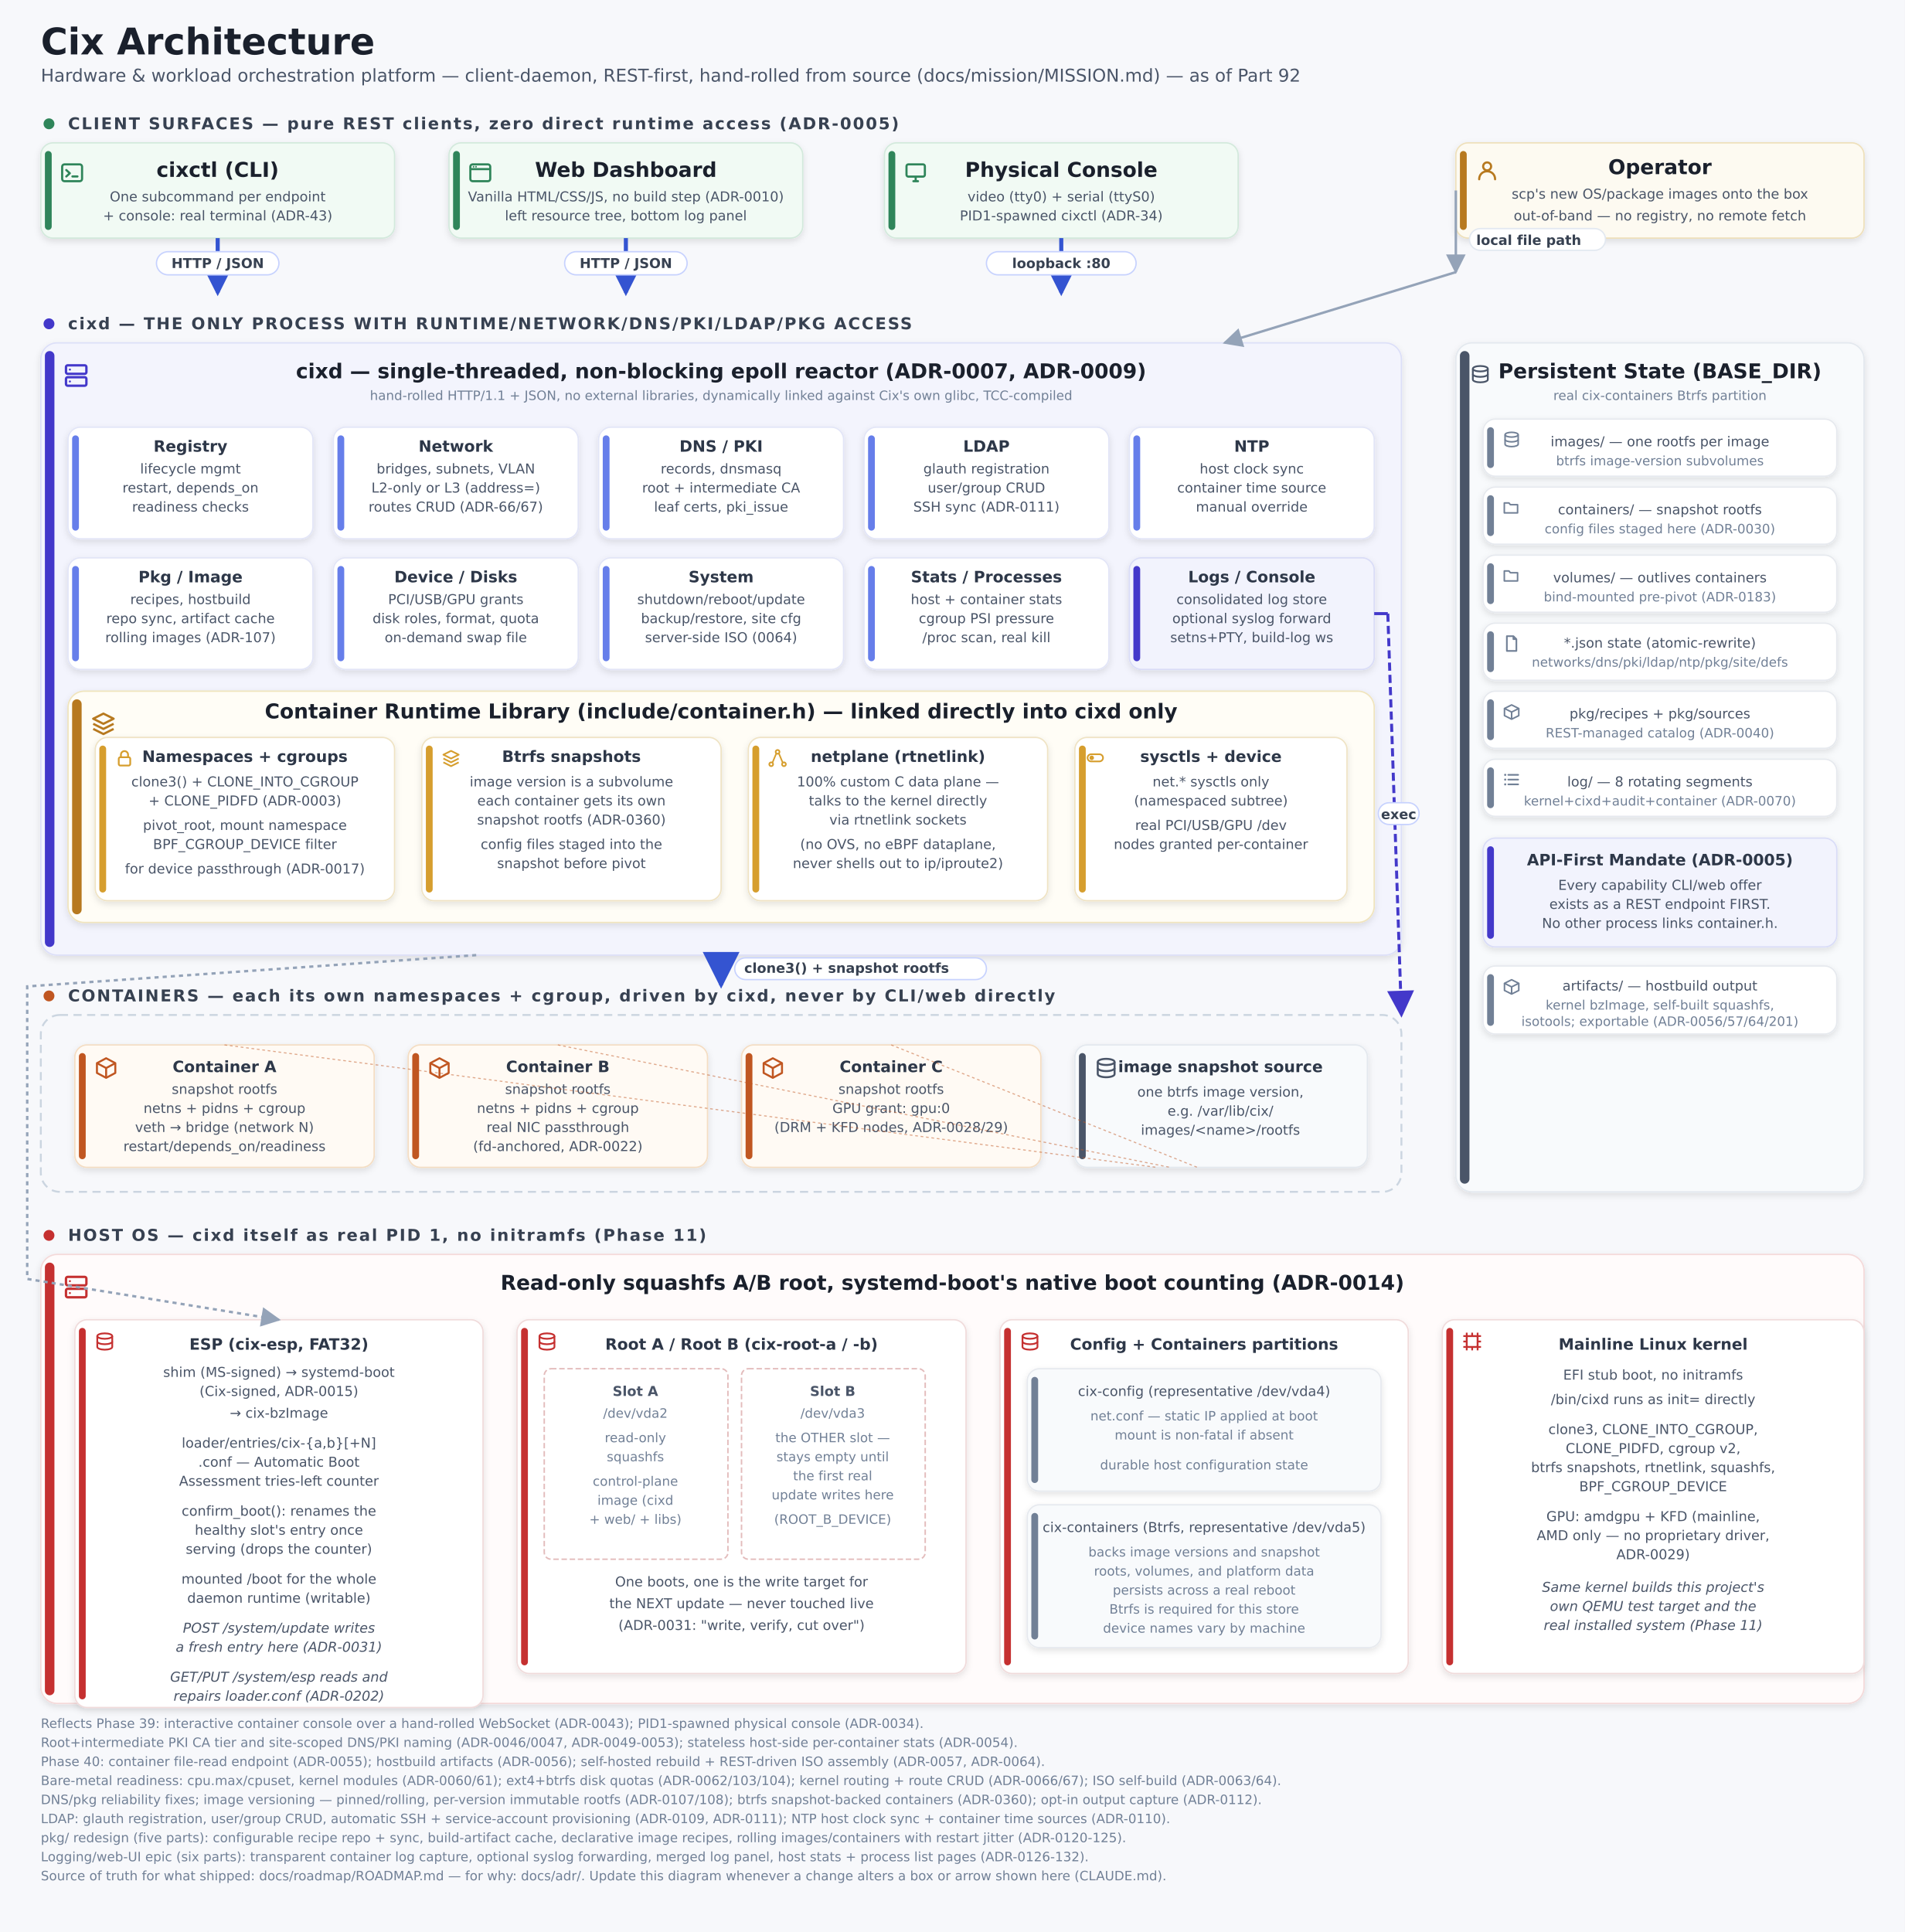
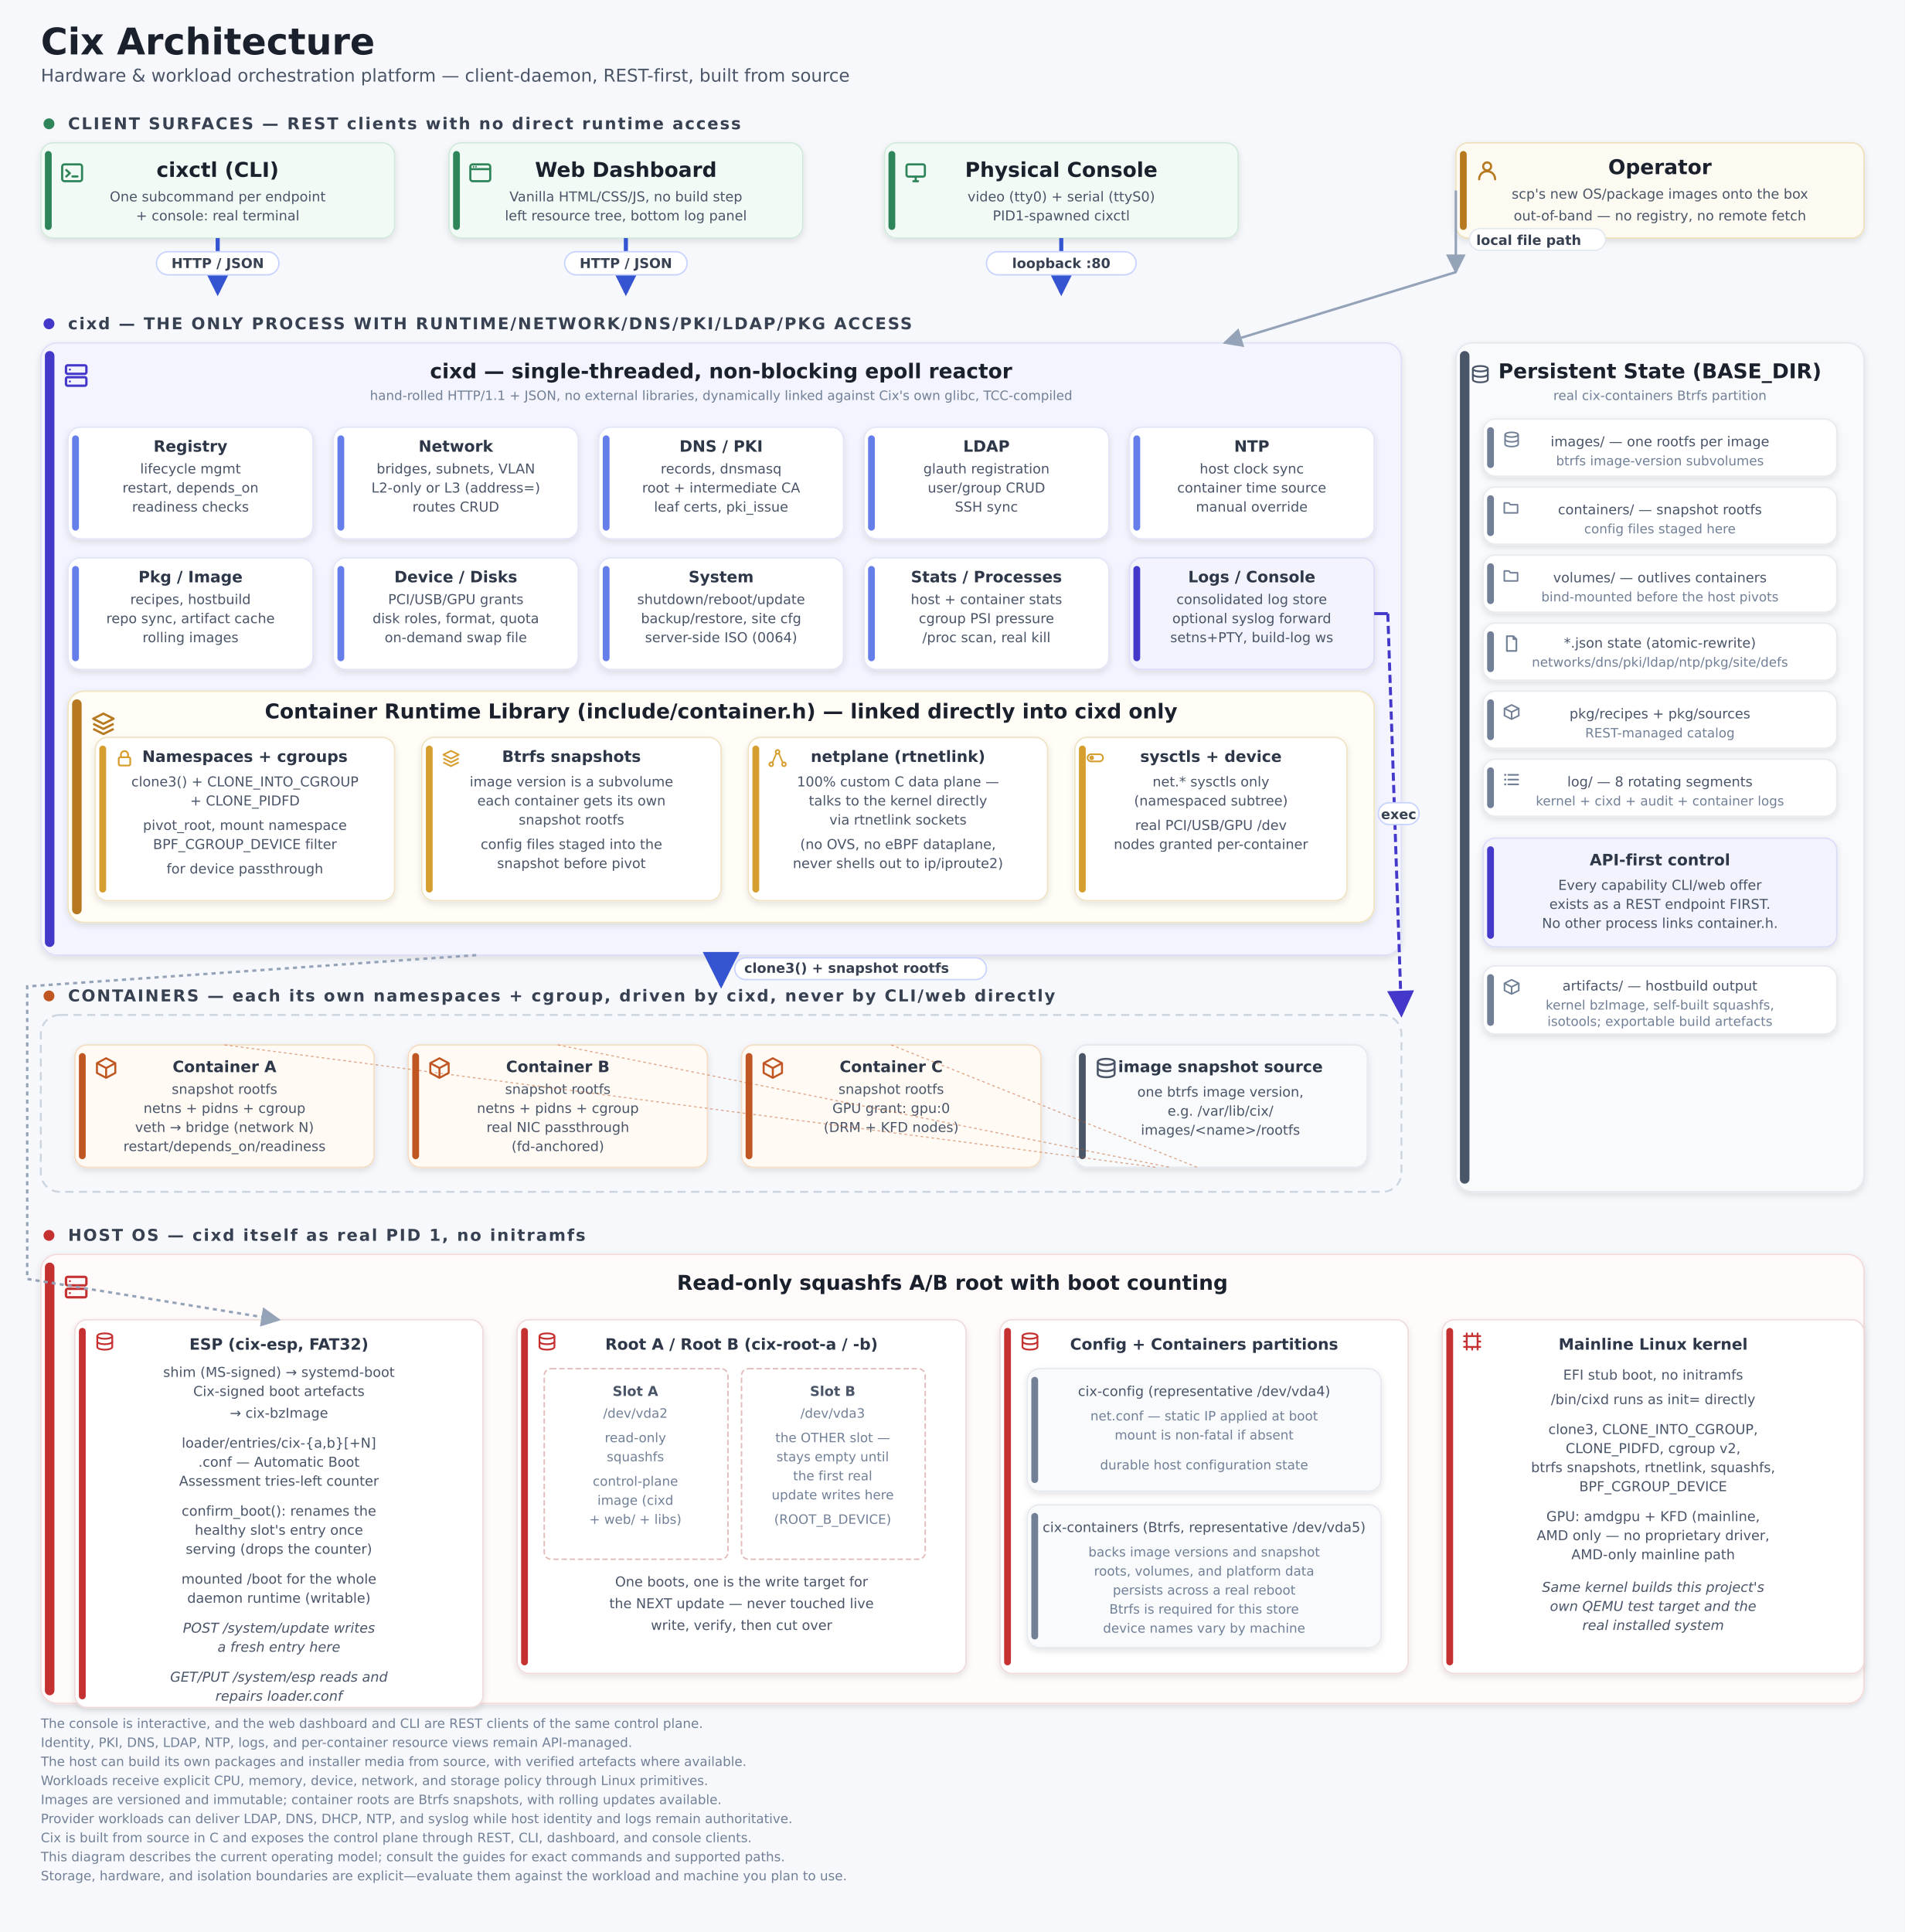
<svg xmlns="http://www.w3.org/2000/svg" viewBox="0 0 1400 1420" font-family="'DejaVu Sans', Verdana, Arial, sans-serif">
  <defs>
    <marker id="arrowFlow" viewBox="0 0 10 10" refX="9" refY="5" markerWidth="9" markerHeight="9" orient="auto-start-reverse">
      <path d="M0,0 L10,5 L0,10 z" fill="#3454d1" />
    </marker>
    <marker id="arrowIndigo" viewBox="0 0 10 10" refX="9" refY="5" markerWidth="9" markerHeight="9" orient="auto-start-reverse">
      <path d="M0,0 L10,5 L0,10 z" fill="#4338ca" />
    </marker>
    <marker id="arrowLight" viewBox="0 0 10 10" refX="9" refY="5" markerWidth="8" markerHeight="8" orient="auto-start-reverse">
      <path d="M0,0 L10,5 L0,10 z" fill="#94a3b8" />
    </marker>
    <filter id="cardShadow" x="-30%" y="-30%" width="160%" height="160%">
      <feDropShadow dx="0" dy="2" stdDeviation="2.4" flood-color="#1a202c" flood-opacity="0.11" />
    </filter>
    <symbol id="i-terminal" viewBox="0 0 16 16">
      <rect x="1.5" y="2.5" width="13" height="11" rx="1.5" fill="none" stroke="currentColor" stroke-width="1.4" />
      <path d="M4.2 6.2l2.3 2.1-2.3 2.1" fill="none" stroke="currentColor" stroke-width="1.4" stroke-linecap="round" stroke-linejoin="round" />
      <line x1="8.2" y1="10.4" x2="11.5" y2="10.4" stroke="currentColor" stroke-width="1.4" stroke-linecap="round" />
    </symbol>
    <symbol id="i-window" viewBox="0 0 16 16">
      <rect x="1.5" y="2.5" width="13" height="11" rx="1.5" fill="none" stroke="currentColor" stroke-width="1.4" />
      <line x1="1.5" y1="5.6" x2="14.5" y2="5.6" stroke="currentColor" stroke-width="1.4" />
      <circle cx="3.6" cy="4.05" r="0.55" fill="currentColor" stroke="none" />
      <circle cx="5.2" cy="4.05" r="0.55" fill="currentColor" stroke="none" />
    </symbol>
    <symbol id="i-monitor" viewBox="0 0 16 16">
      <rect x="2" y="2.5" width="12" height="8" rx="1.2" fill="none" stroke="currentColor" stroke-width="1.4" />
      <line x1="6.5" y1="13.5" x2="9.5" y2="13.5" stroke="currentColor" stroke-width="1.4" stroke-linecap="round" />
      <line x1="8" y1="10.5" x2="8" y2="13.5" stroke="currentColor" stroke-width="1.4" />
    </symbol>
    <symbol id="i-user" viewBox="0 0 16 16">
      <circle cx="8" cy="5.6" r="2.6" fill="none" stroke="currentColor" stroke-width="1.4" />
      <path d="M2.8 14c0-3.1 2.3-5.2 5.2-5.2s5.2 2.1 5.2 5.2" fill="none" stroke="currentColor" stroke-width="1.4" stroke-linecap="round" />
    </symbol>
    <symbol id="i-server" viewBox="0 0 16 16">
      <rect x="2" y="2" width="12" height="5" rx="1" fill="none" stroke="currentColor" stroke-width="1.4" />
      <rect x="2" y="9" width="12" height="5" rx="1" fill="none" stroke="currentColor" stroke-width="1.4" />
      <circle cx="4.3" cy="4.5" r="0.6" fill="currentColor" stroke="none" />
      <circle cx="4.3" cy="11.5" r="0.6" fill="currentColor" stroke="none" />
    </symbol>
    <symbol id="i-list" viewBox="0 0 16 16">
      <circle cx="2.6" cy="4" r="0.9" fill="currentColor" stroke="none" />
      <circle cx="2.6" cy="8" r="0.9" fill="currentColor" stroke="none" />
      <circle cx="2.6" cy="12" r="0.9" fill="currentColor" stroke="none" />
      <line x1="5.2" y1="4" x2="13.5" y2="4" stroke="currentColor" stroke-width="1.4" stroke-linecap="round" />
      <line x1="5.2" y1="8" x2="13.5" y2="8" stroke="currentColor" stroke-width="1.4" stroke-linecap="round" />
      <line x1="5.2" y1="12" x2="13.5" y2="12" stroke="currentColor" stroke-width="1.4" stroke-linecap="round" />
    </symbol>
    <symbol id="i-network" viewBox="0 0 16 16">
      <circle cx="8" cy="2.8" r="1.5" fill="none" stroke="currentColor" stroke-width="1.3" />
      <circle cx="3" cy="12.5" r="1.5" fill="none" stroke="currentColor" stroke-width="1.3" />
      <circle cx="13" cy="12.5" r="1.5" fill="none" stroke="currentColor" stroke-width="1.3" />
      <line x1="7" y1="4" x2="4" y2="11.2" stroke="currentColor" stroke-width="1.2" />
      <line x1="9" y1="4" x2="12" y2="11.2" stroke="currentColor" stroke-width="1.2" />
    </symbol>
    <symbol id="i-shield" viewBox="0 0 16 16">
      <path d="M8 1.6l5.4 2v4.1c0 4.3-2.5 6.8-5.4 7.7c-2.9-.9-5.4-3.4-5.4-7.7V3.6z" fill="none" stroke="currentColor" stroke-width="1.4" stroke-linejoin="round" />
    </symbol>
    <symbol id="i-box" viewBox="0 0 16 16">
      <path d="M2 5.4l6-3 6 3-6 3-6-3z" fill="none" stroke="currentColor" stroke-width="1.3" stroke-linejoin="round" />
      <path d="M2 5.4v6l6 3 6-3v-6" fill="none" stroke="currentColor" stroke-width="1.3" stroke-linejoin="round" />
      <line x1="8" y1="8.4" x2="8" y2="14.4" stroke="currentColor" stroke-width="1.3" />
    </symbol>
    <symbol id="i-chip" viewBox="0 0 16 16">
      <rect x="4.5" y="4.5" width="7" height="7" rx="1" fill="none" stroke="currentColor" stroke-width="1.4" />
      <line x1="6" y1="1.5" x2="6" y2="4.5" stroke="currentColor" stroke-width="1.3" />
      <line x1="10" y1="1.5" x2="10" y2="4.5" stroke="currentColor" stroke-width="1.3" />
      <line x1="6" y1="11.5" x2="6" y2="14.5" stroke="currentColor" stroke-width="1.3" />
      <line x1="10" y1="11.5" x2="10" y2="14.5" stroke="currentColor" stroke-width="1.3" />
      <line x1="1.5" y1="6" x2="4.5" y2="6" stroke="currentColor" stroke-width="1.3" />
      <line x1="1.5" y1="10" x2="4.5" y2="10" stroke="currentColor" stroke-width="1.3" />
      <line x1="11.5" y1="6" x2="14.5" y2="6" stroke="currentColor" stroke-width="1.3" />
      <line x1="11.5" y1="10" x2="14.5" y2="10" stroke="currentColor" stroke-width="1.3" />
    </symbol>
    <symbol id="i-sliders" viewBox="0 0 16 16">
      <line x1="4" y1="2" x2="4" y2="14" stroke="currentColor" stroke-width="1.3" />
      <line x1="8" y1="2" x2="8" y2="14" stroke="currentColor" stroke-width="1.3" />
      <line x1="12" y1="2" x2="12" y2="14" stroke="currentColor" stroke-width="1.3" />
      <circle cx="4" cy="6" r="1.4" fill="currentColor" stroke="none" />
      <circle cx="8" cy="10.5" r="1.4" fill="currentColor" stroke="none" />
      <circle cx="12" cy="4.5" r="1.4" fill="currentColor" stroke="none" />
    </symbol>
    <symbol id="i-chart" viewBox="0 0 16 16">
      <line x1="2" y1="14" x2="14" y2="14" stroke="currentColor" stroke-width="1.3" stroke-linecap="round" />
      <rect x="3.2" y="9.5" width="2.4" height="4.5" fill="currentColor" stroke="none" />
      <rect x="6.8" y="6.5" width="2.4" height="7.5" fill="currentColor" stroke="none" />
      <rect x="10.4" y="3.5" width="2.4" height="10.5" fill="currentColor" stroke="none" />
    </symbol>
    <symbol id="i-layers" viewBox="0 0 16 16">
      <path d="M8 2l6 3-6 3-6-3z" fill="none" stroke="currentColor" stroke-width="1.3" stroke-linejoin="round" />
      <path d="M2 8l6 3 6-3" fill="none" stroke="currentColor" stroke-width="1.3" stroke-linejoin="round" />
      <path d="M2 11l6 3 6-3" fill="none" stroke="currentColor" stroke-width="1.3" stroke-linejoin="round" />
    </symbol>
    <symbol id="i-lock" viewBox="0 0 16 16">
      <rect x="3.5" y="7" width="9" height="6.5" rx="1.2" fill="none" stroke="currentColor" stroke-width="1.4" />
      <path d="M5.2 7V5a2.8 2.8 0 0 1 5.6 0v2" fill="none" stroke="currentColor" stroke-width="1.4" />
    </symbol>
    <symbol id="i-toggle" viewBox="0 0 16 16">
      <rect x="1.5" y="5" width="13" height="6" rx="3" fill="none" stroke="currentColor" stroke-width="1.4" />
      <circle cx="5" cy="8" r="1.9" fill="currentColor" stroke="none" />
    </symbol>
    <symbol id="i-cube" viewBox="0 0 16 16">
      <path d="M8 1.6l6 3.2v6.4l-6 3.2-6-3.2V4.8z" fill="none" stroke="currentColor" stroke-width="1.3" stroke-linejoin="round" />
      <path d="M2 4.8l6 3.2 6-3.2" fill="none" stroke="currentColor" stroke-width="1.3" stroke-linejoin="round" />
      <line x1="8" y1="8" x2="8" y2="14.4" stroke="currentColor" stroke-width="1.3" />
    </symbol>
    <symbol id="i-disk" viewBox="0 0 16 16">
      <ellipse cx="8" cy="4" rx="5.5" ry="2" fill="none" stroke="currentColor" stroke-width="1.3" />
      <path d="M2.5 4v8c0 1.1 2.5 2 5.5 2s5.5-.9 5.5-2V4" fill="none" stroke="currentColor" stroke-width="1.3" />
      <path d="M2.5 8c0 1.1 2.5 2 5.5 2s5.5-.9 5.5-2" fill="none" stroke="currentColor" stroke-width="1.3" />
    </symbol>
    <symbol id="i-folder" viewBox="0 0 16 16">
      <path d="M2 4.5h4.2l1.3 1.6H14v7.4H2z" fill="none" stroke="currentColor" stroke-width="1.4" stroke-linejoin="round" />
    </symbol>
    <symbol id="i-doc" viewBox="0 0 16 16">
      <path d="M4 1.8h5.5L12 4.3v9.9H4z" fill="none" stroke="currentColor" stroke-width="1.4" stroke-linejoin="round" />
      <path d="M9.5 1.8v2.5H12" fill="none" stroke="currentColor" stroke-width="1.4" stroke-linejoin="round" />
    </symbol>
    <symbol id="i-cpu" viewBox="0 0 16 16">
      <rect x="4" y="4" width="8" height="8" rx="1" fill="none" stroke="currentColor" stroke-width="1.4" />
      <line x1="4" y1="1.5" x2="4" y2="4" stroke="currentColor" stroke-width="1.3" />
      <line x1="8" y1="1.5" x2="8" y2="4" stroke="currentColor" stroke-width="1.3" />
      <line x1="12" y1="1.5" x2="12" y2="4" stroke="currentColor" stroke-width="1.3" />
      <line x1="4" y1="12" x2="4" y2="14.5" stroke="currentColor" stroke-width="1.3" />
      <line x1="8" y1="12" x2="8" y2="14.5" stroke="currentColor" stroke-width="1.3" />
      <line x1="12" y1="12" x2="12" y2="14.5" stroke="currentColor" stroke-width="1.3" />
      <line x1="1.5" y1="4" x2="4" y2="4" stroke="currentColor" stroke-width="1.3" />
      <line x1="1.5" y1="8" x2="4" y2="8" stroke="currentColor" stroke-width="1.3" />
      <line x1="1.5" y1="12" x2="4" y2="12" stroke="currentColor" stroke-width="1.3" />
      <line x1="12" y1="4" x2="14.5" y2="4" stroke="currentColor" stroke-width="1.3" />
      <line x1="12" y1="8" x2="14.5" y2="8" stroke="currentColor" stroke-width="1.3" />
      <line x1="12" y1="12" x2="14.5" y2="12" stroke="currentColor" stroke-width="1.3" />
    </symbol>
  </defs>
  <style>
    .title { font-size: 27px; font-weight: 700; fill: #1a202c; }
    .subtitle { font-size: 13px; fill: #4a5568; }
    .layer-label { font-size: 12px; font-weight: 700; fill: #374151; letter-spacing: 1.1px; }
    .box-title { font-size: 15px; font-weight: 700; fill: #1a202c; }
    .module-title { font-size: 11.5px; font-weight: 700; fill: #2d3748; }
    .module-text { font-size: 10px; fill: #4a5568; }
    .body-text { font-size: 11px; fill: #2d3748; }
    .small-text { font-size: 9.5px; fill: #718096; }
    .arrow-label { font-size: 10px; fill: #374151; font-weight: 600; }
    .card-primary { rx: 12; stroke-width: 1; filter: url(#cardShadow); }
    .card { rx: 9; stroke-width: 1; filter: url(#cardShadow); }
    .boundary { fill: none; stroke: #cbd5e0; stroke-width: 1.4; stroke-dasharray: 6 4; rx: 14; }
    .box-slot { fill: #ffffff; stroke: #e3bcbc; stroke-width: 1.1; stroke-dasharray: 4 2; rx: 5; }
  </style>
  <rect width="1400" height="1420" fill="#f7f8fb" />
  <text x="30" y="40" class="title">Cix Architecture</text>
-   <text x="30" y="60" class="subtitle">Hardware &amp; workload orchestration platform — client-daemon, REST-first, hand-rolled from source (docs/mission/MISSION.md) — as of Part 92</text>
+   <text x="30" y="60" class="subtitle">Hardware &amp; workload orchestration platform — client-daemon, REST-first, built from source</text>
  <circle cx="36" cy="91" r="4" fill="#2f855a" />
-   <text x="50" y="95" class="layer-label">CLIENT SURFACES — pure REST clients, zero direct runtime access (ADR-0005)</text>
+   <text x="50" y="95" class="layer-label">CLIENT SURFACES — REST clients with no direct runtime access</text>
  <rect x="30" y="105" width="260" height="70" class="card" fill="#f1faf4" stroke="#d3e9dc" />
  <rect x="33" y="111" width="5" height="58" rx="2.5" fill="#2f855a" />
  <use href="#i-terminal" x="44" y="118" width="18" height="18" style="color:#2f855a" />
  <text x="160" y="130" text-anchor="middle" class="box-title">cixctl (CLI)</text>
  <text x="160" y="148" text-anchor="middle" class="module-text">One subcommand per endpoint</text>
-   <text x="160" y="162" text-anchor="middle" class="module-text">+ console: real terminal (ADR-43)</text>
+   <text x="160" y="162" text-anchor="middle" class="module-text">+ console: real terminal</text>
  <rect x="330" y="105" width="260" height="70" class="card" fill="#f1faf4" stroke="#d3e9dc" />
  <rect x="333" y="111" width="5" height="58" rx="2.5" fill="#2f855a" />
  <use href="#i-window" x="344" y="118" width="18" height="18" style="color:#2f855a" />
  <text x="460" y="130" text-anchor="middle" class="box-title">Web Dashboard</text>
-   <text x="460" y="148" text-anchor="middle" class="module-text">Vanilla HTML/CSS/JS, no build step (ADR-0010)</text>
+   <text x="460" y="148" text-anchor="middle" class="module-text">Vanilla HTML/CSS/JS, no build step</text>
  <text x="460" y="162" text-anchor="middle" class="module-text">left resource tree, bottom log panel</text>
  <rect x="650" y="105" width="260" height="70" class="card" fill="#f1faf4" stroke="#d3e9dc" />
  <rect x="653" y="111" width="5" height="58" rx="2.5" fill="#2f855a" />
  <use href="#i-monitor" x="664" y="118" width="18" height="18" style="color:#2f855a" />
  <text x="780" y="130" text-anchor="middle" class="box-title">Physical Console</text>
  <text x="780" y="148" text-anchor="middle" class="module-text">video (tty0) + serial (ttyS0)</text>
-   <text x="780" y="162" text-anchor="middle" class="module-text">PID1-spawned cixctl (ADR-34)</text>
+   <text x="780" y="162" text-anchor="middle" class="module-text">PID1-spawned cixctl</text>
  <rect x="1070" y="105" width="300" height="70" class="card" fill="#fdfaf1" stroke="#eee0bb" />
  <rect x="1073" y="111" width="5" height="58" rx="2.5" fill="#b7791f" />
  <use href="#i-user" x="1084" y="116" width="18" height="18" style="color:#b7791f" />
  <text x="1220" y="128" text-anchor="middle" class="box-title">Operator</text>
  <text x="1220" y="146" text-anchor="middle" class="module-text">scp's new OS/package images onto the box</text>
  <text x="1220" y="162" text-anchor="middle" class="module-text">out-of-band — no registry, no remote fetch</text>
  <line x1="160" y1="175" x2="160" y2="215" stroke="#3454d1" stroke-width="3" marker-end="url(#arrowFlow)" />
  <line x1="460" y1="175" x2="460" y2="215" stroke="#3454d1" stroke-width="3" marker-end="url(#arrowFlow)" />
  <line x1="780" y1="175" x2="780" y2="215" stroke="#3454d1" stroke-width="3" marker-end="url(#arrowFlow)" />
  <rect x="115" y="185" width="90" height="17" rx="8.5" fill="#ffffff" stroke="#c7d2fe" />
  <text x="160" y="197" text-anchor="middle" class="arrow-label" fill="#3454d1">HTTP / JSON</text>
  <rect x="415" y="185" width="90" height="17" rx="8.5" fill="#ffffff" stroke="#c7d2fe" />
  <text x="460" y="197" text-anchor="middle" class="arrow-label" fill="#3454d1">HTTP / JSON</text>
  <rect x="725" y="185" width="110" height="17" rx="8.5" fill="#ffffff" stroke="#c7d2fe" />
  <text x="780" y="197" text-anchor="middle" class="arrow-label" fill="#3454d1">loopback :80</text>
  <circle cx="36" cy="238" r="4" fill="#4338ca" />
  <text x="50" y="242" class="layer-label">cixd — THE ONLY PROCESS WITH RUNTIME/NETWORK/DNS/PKI/LDAP/PKG ACCESS</text>
  <rect x="30" y="252" width="1000" height="450" class="card-primary" fill="#f3f4fd" stroke="#dcdff8" />
  <rect x="33" y="258" width="7" height="438" rx="3.5" fill="#4338ca" />
  <use href="#i-server" x="46" y="266" width="20" height="20" style="color:#4338ca" />
-   <text x="530" y="278" text-anchor="middle" class="box-title">cixd — single-threaded, non-blocking epoll reactor (ADR-0007, ADR-0009)</text>
+   <text x="530" y="278" text-anchor="middle" class="box-title">cixd — single-threaded, non-blocking epoll reactor</text>
  <text x="530" y="294" text-anchor="middle" class="small-text">hand-rolled HTTP/1.1 + JSON, no external libraries, dynamically linked against Cix's own glibc, TCC-compiled</text>
  <rect x="50" y="314" width="180" height="82" class="card" fill="#ffffff" stroke="#e2e5f7" />
  <rect x="53" y="320" width="5" height="70" rx="2.5" fill="#667eea" />
  <text x="140" y="332" text-anchor="middle" class="module-title">Registry</text>
  <text x="140" y="348" text-anchor="middle" class="module-text">lifecycle mgmt</text>
  <text x="140" y="362" text-anchor="middle" class="module-text">restart, depends_on</text>
  <text x="140" y="376" text-anchor="middle" class="module-text">readiness checks</text>
  <rect x="245" y="314" width="180" height="82" class="card" fill="#ffffff" stroke="#e2e5f7" />
  <rect x="248" y="320" width="5" height="70" rx="2.5" fill="#667eea" />
  <text x="335" y="332" text-anchor="middle" class="module-title">Network</text>
  <text x="335" y="348" text-anchor="middle" class="module-text">bridges, subnets, VLAN</text>
  <text x="335" y="362" text-anchor="middle" class="module-text">L2-only or L3 (address=)</text>
-   <text x="335" y="376" text-anchor="middle" class="module-text">routes CRUD (ADR-66/67)</text>
+   <text x="335" y="376" text-anchor="middle" class="module-text">routes CRUD</text>
  <rect x="440" y="314" width="180" height="82" class="card" fill="#ffffff" stroke="#e2e5f7" />
  <rect x="443" y="320" width="5" height="70" rx="2.5" fill="#667eea" />
  <text x="530" y="332" text-anchor="middle" class="module-title">DNS / PKI</text>
  <text x="530" y="348" text-anchor="middle" class="module-text">records, dnsmasq</text>
  <text x="530" y="362" text-anchor="middle" class="module-text">root + intermediate CA</text>
  <text x="530" y="376" text-anchor="middle" class="module-text">leaf certs, pki_issue</text>
  <rect x="635" y="314" width="180" height="82" class="card" fill="#ffffff" stroke="#e2e5f7" />
  <rect x="638" y="320" width="5" height="70" rx="2.5" fill="#667eea" />
  <text x="725" y="332" text-anchor="middle" class="module-title">LDAP</text>
  <text x="725" y="348" text-anchor="middle" class="module-text">glauth registration</text>
  <text x="725" y="362" text-anchor="middle" class="module-text">user/group CRUD</text>
-   <text x="725" y="376" text-anchor="middle" class="module-text">SSH sync (ADR-0111)</text>
+   <text x="725" y="376" text-anchor="middle" class="module-text">SSH sync</text>
  <rect x="830" y="314" width="180" height="82" class="card" fill="#ffffff" stroke="#e2e5f7" />
  <rect x="833" y="320" width="5" height="70" rx="2.5" fill="#667eea" />
  <text x="920" y="332" text-anchor="middle" class="module-title">NTP</text>
  <text x="920" y="348" text-anchor="middle" class="module-text">host clock sync</text>
  <text x="920" y="362" text-anchor="middle" class="module-text">container time source</text>
  <text x="920" y="376" text-anchor="middle" class="module-text">manual override</text>
  <rect x="50" y="410" width="180" height="82" class="card" fill="#ffffff" stroke="#e2e5f7" />
  <rect x="53" y="416" width="5" height="70" rx="2.5" fill="#667eea" />
  <text x="140" y="428" text-anchor="middle" class="module-title">Pkg / Image</text>
  <text x="140" y="444" text-anchor="middle" class="module-text">recipes, hostbuild</text>
  <text x="140" y="458" text-anchor="middle" class="module-text">repo sync, artifact cache</text>
-   <text x="140" y="472" text-anchor="middle" class="module-text">rolling images (ADR-107)</text>
+   <text x="140" y="472" text-anchor="middle" class="module-text">rolling images</text>
  <rect x="245" y="410" width="180" height="82" class="card" fill="#ffffff" stroke="#e2e5f7" />
  <rect x="248" y="416" width="5" height="70" rx="2.5" fill="#667eea" />
  <text x="335" y="428" text-anchor="middle" class="module-title">Device / Disks</text>
  <text x="335" y="444" text-anchor="middle" class="module-text">PCI/USB/GPU grants</text>
  <text x="335" y="458" text-anchor="middle" class="module-text">disk roles, format, quota</text>
  <text x="335" y="472" text-anchor="middle" class="module-text">on-demand swap file</text>
  <rect x="440" y="410" width="180" height="82" class="card" fill="#ffffff" stroke="#e2e5f7" />
  <rect x="443" y="416" width="5" height="70" rx="2.5" fill="#667eea" />
  <text x="530" y="428" text-anchor="middle" class="module-title">System</text>
  <text x="530" y="444" text-anchor="middle" class="module-text">shutdown/reboot/update</text>
  <text x="530" y="458" text-anchor="middle" class="module-text">backup/restore, site cfg</text>
  <text x="530" y="472" text-anchor="middle" class="module-text">server-side ISO (0064)</text>
  <rect x="635" y="410" width="180" height="82" class="card" fill="#ffffff" stroke="#e2e5f7" />
  <rect x="638" y="416" width="5" height="70" rx="2.5" fill="#667eea" />
  <text x="725" y="428" text-anchor="middle" class="module-title">Stats / Processes</text>
  <text x="725" y="444" text-anchor="middle" class="module-text">host + container stats</text>
  <text x="725" y="458" text-anchor="middle" class="module-text">cgroup PSI pressure</text>
  <text x="725" y="472" text-anchor="middle" class="module-text">/proc scan, real kill</text>
  <rect x="830" y="410" width="180" height="82" class="card" fill="#f2f3fd" stroke="#d9dcf7" />
  <rect x="833" y="416" width="5" height="70" rx="2.5" fill="#4338ca" />
  <text x="920" y="428" text-anchor="middle" class="module-title">Logs / Console</text>
  <text x="920" y="444" text-anchor="middle" class="module-text">consolidated log store</text>
  <text x="920" y="458" text-anchor="middle" class="module-text">optional syslog forward</text>
  <text x="920" y="472" text-anchor="middle" class="module-text">setns+PTY, build-log ws</text>
  <rect x="50" y="508" width="960" height="170" class="card-primary" fill="#fffdf6" stroke="#f0e4bd" />
  <rect x="53" y="514" width="7" height="158" rx="3.5" fill="#b7791f" />
  <use href="#i-layers" x="66" y="522" width="20" height="20" style="color:#b7791f" />
  <text x="530" y="528" text-anchor="middle" class="box-title" fill="#7c5a00">Container Runtime Library (include/container.h) — linked directly into cixd only</text>
  <rect x="70" y="542" width="220" height="120" class="card" fill="#ffffff" stroke="#efe3c4" />
  <rect x="73" y="548" width="5" height="108" rx="2.5" fill="#d69e2e" />
  <use href="#i-lock" x="84" y="550" width="15" height="15" style="color:#d69e2e" />
  <text x="180" y="560" text-anchor="middle" class="module-title">Namespaces + cgroups</text>
  <text x="180" y="578" text-anchor="middle" class="module-text">clone3() + CLONE_INTO_CGROUP</text>
-   <text x="180" y="592" text-anchor="middle" class="module-text">+ CLONE_PIDFD (ADR-0003)</text>
+   <text x="180" y="592" text-anchor="middle" class="module-text">+ CLONE_PIDFD</text>
  <text x="180" y="610" text-anchor="middle" class="module-text">pivot_root, mount namespace</text>
  <text x="180" y="624" text-anchor="middle" class="module-text">BPF_CGROUP_DEVICE filter</text>
-   <text x="180" y="642" text-anchor="middle" class="module-text">for device passthrough (ADR-0017)</text>
+   <text x="180" y="642" text-anchor="middle" class="module-text">for device passthrough</text>
  <rect x="310" y="542" width="220" height="120" class="card" fill="#ffffff" stroke="#efe3c4" />
  <rect x="313" y="548" width="5" height="108" rx="2.5" fill="#d69e2e" />
  <use href="#i-layers" x="324" y="550" width="15" height="15" style="color:#d69e2e" />
  <text x="420" y="560" text-anchor="middle" class="module-title">Btrfs snapshots</text>
  <text x="420" y="578" text-anchor="middle" class="module-text">image version is a subvolume</text>
  <text x="420" y="592" text-anchor="middle" class="module-text">each container gets its own</text>
-   <text x="420" y="606" text-anchor="middle" class="module-text">snapshot rootfs (ADR-0360)</text>
+   <text x="420" y="606" text-anchor="middle" class="module-text">snapshot rootfs</text>
  <text x="420" y="624" text-anchor="middle" class="module-text">config files staged into the</text>
  <text x="420" y="638" text-anchor="middle" class="module-text">snapshot before pivot</text>
  <rect x="550" y="542" width="220" height="120" class="card" fill="#ffffff" stroke="#efe3c4" />
  <rect x="553" y="548" width="5" height="108" rx="2.5" fill="#d69e2e" />
  <use href="#i-network" x="564" y="550" width="15" height="15" style="color:#d69e2e" />
  <text x="660" y="560" text-anchor="middle" class="module-title">netplane (rtnetlink)</text>
  <text x="660" y="578" text-anchor="middle" class="module-text">100% custom C data plane —</text>
  <text x="660" y="592" text-anchor="middle" class="module-text">talks to the kernel directly</text>
  <text x="660" y="606" text-anchor="middle" class="module-text">via rtnetlink sockets</text>
  <text x="660" y="624" text-anchor="middle" class="module-text">(no OVS, no eBPF dataplane,</text>
  <text x="660" y="638" text-anchor="middle" class="module-text">never shells out to ip/iproute2)</text>
  <rect x="790" y="542" width="200" height="120" class="card" fill="#ffffff" stroke="#efe3c4" />
  <rect x="793" y="548" width="5" height="108" rx="2.5" fill="#d69e2e" />
  <use href="#i-toggle" x="798" y="550" width="14" height="14" style="color:#d69e2e" />
  <text x="890" y="560" text-anchor="middle" class="module-title">sysctls + device</text>
  <text x="890" y="578" text-anchor="middle" class="module-text">net.* sysctls only</text>
  <text x="890" y="592" text-anchor="middle" class="module-text">(namespaced subtree)</text>
  <text x="890" y="610" text-anchor="middle" class="module-text">real PCI/USB/GPU /dev</text>
  <text x="890" y="624" text-anchor="middle" class="module-text">nodes granted per-container</text>
  <circle cx="36" cy="732" r="4" fill="#c05621" />
  <text x="50" y="736" class="layer-label">CONTAINERS — each its own namespaces + cgroup, driven by cixd, never by CLI/web directly</text>
  <rect x="30" y="746" width="1000" height="130" class="boundary" />
  <rect x="55" y="768" width="220" height="90" class="card" fill="#fffaf4" stroke="#f4ddc3" />
  <rect x="58" y="774" width="5" height="78" rx="2.5" fill="#c05621" />
  <use href="#i-cube" x="69" y="776" width="18" height="18" style="color:#c05621" />
  <text x="165" y="788" text-anchor="middle" class="module-title">Container A</text>
  <text x="165" y="804" text-anchor="middle" class="module-text">snapshot rootfs</text>
  <text x="165" y="818" text-anchor="middle" class="module-text">netns + pidns + cgroup</text>
  <text x="165" y="832" text-anchor="middle" class="module-text">veth → bridge (network N)</text>
  <text x="165" y="846" text-anchor="middle" class="module-text">restart/depends_on/readiness</text>
  <rect x="300" y="768" width="220" height="90" class="card" fill="#fffaf4" stroke="#f4ddc3" />
  <rect x="303" y="774" width="5" height="78" rx="2.5" fill="#c05621" />
  <use href="#i-cube" x="314" y="776" width="18" height="18" style="color:#c05621" />
  <text x="410" y="788" text-anchor="middle" class="module-title">Container B</text>
  <text x="410" y="804" text-anchor="middle" class="module-text">snapshot rootfs</text>
  <text x="410" y="818" text-anchor="middle" class="module-text">netns + pidns + cgroup</text>
  <text x="410" y="832" text-anchor="middle" class="module-text">real NIC passthrough</text>
-   <text x="410" y="846" text-anchor="middle" class="module-text">(fd-anchored, ADR-0022)</text>
+   <text x="410" y="846" text-anchor="middle" class="module-text">(fd-anchored)</text>
  <rect x="545" y="768" width="220" height="90" class="card" fill="#fffaf4" stroke="#f4ddc3" />
  <rect x="548" y="774" width="5" height="78" rx="2.5" fill="#c05621" />
  <use href="#i-cube" x="559" y="776" width="18" height="18" style="color:#c05621" />
  <text x="655" y="788" text-anchor="middle" class="module-title">Container C</text>
  <text x="655" y="804" text-anchor="middle" class="module-text">snapshot rootfs</text>
  <text x="655" y="818" text-anchor="middle" class="module-text">GPU grant: gpu:0</text>
-   <text x="655" y="832" text-anchor="middle" class="module-text">(DRM + KFD nodes, ADR-0028/29)</text>
+   <text x="655" y="832" text-anchor="middle" class="module-text">(DRM + KFD nodes)</text>
  <rect x="790" y="768" width="215" height="90" class="card" fill="#f8fafc" stroke="#e3e8ee" />
  <rect x="793" y="774" width="5" height="78" rx="2.5" fill="#4a5568" />
  <use href="#i-disk" x="804" y="776" width="18" height="18" style="color:#4a5568" />
  <text x="897" y="788" text-anchor="middle" class="module-title">image snapshot source</text>
  <text x="897" y="806" text-anchor="middle" class="module-text">one btrfs image version,</text>
  <text x="897" y="820" text-anchor="middle" class="module-text">e.g. /var/lib/cix/</text>
  <text x="897" y="834" text-anchor="middle" class="module-text">images/&lt;name&gt;/rootfs</text>
  <line x1="165" y1="768" x2="850" y2="858" stroke="#c05621" stroke-width="0.8" stroke-dasharray="2 2" opacity="0.5" />
  <line x1="410" y1="768" x2="860" y2="858" stroke="#c05621" stroke-width="0.8" stroke-dasharray="2 2" opacity="0.5" />
  <line x1="655" y1="768" x2="880" y2="858" stroke="#c05621" stroke-width="0.8" stroke-dasharray="2 2" opacity="0.5" />
  <line x1="530" y1="702" x2="530" y2="724" stroke="#3454d1" stroke-width="3" marker-end="url(#arrowFlow)" />
  <rect x="540" y="704" width="185" height="16" rx="8" fill="#ffffff" stroke="#c7d2fe" />
  <text x="547" y="715" class="arrow-label" fill="#3454d1">clone3() + snapshot rootfs</text>
  <line x1="1010" y1="451" x2="1020" y2="451" stroke="#4338ca" stroke-width="2.2" />
  <line x1="1020" y1="451" x2="1030" y2="746" stroke="#4338ca" stroke-width="2.2" stroke-dasharray="6 3" marker-end="url(#arrowIndigo)" />
  <rect x="1013" y="590" width="30" height="16" rx="8" fill="#ffffff" stroke="#c7d2fe" />
  <text x="1028" y="602" text-anchor="middle" class="arrow-label" fill="#4338ca">exec</text>
  <rect x="1070" y="252" width="300" height="624" class="card-primary" fill="#f8fafc" stroke="#e3e8ee" />
  <rect x="1073" y="258" width="7" height="612" rx="3.5" fill="#4a5568" />
  <use href="#i-disk" x="1080" y="267" width="16" height="16" style="color:#4a5568" />
  <text x="1220" y="278" text-anchor="middle" class="box-title">Persistent State (BASE_DIR)</text>
  <text x="1220" y="294" text-anchor="middle" class="small-text">real cix-containers Btrfs partition</text>
  <rect x="1090" y="308" width="260" height="42" class="card" fill="#ffffff" stroke="#e6e9ee" />
  <rect x="1093" y="314" width="5" height="30" rx="2.5" fill="#718096" />
  <use href="#i-disk" x="1104" y="316" width="14" height="14" style="color:#718096" />
  <text x="1220" y="328" text-anchor="middle" class="module-text">images/ — one rootfs per image</text>
  <text x="1220" y="342" text-anchor="middle" class="small-text">btrfs image-version subvolumes</text>
  <rect x="1090" y="358" width="260" height="42" class="card" fill="#ffffff" stroke="#e6e9ee" />
  <rect x="1093" y="364" width="5" height="30" rx="2.5" fill="#718096" />
  <use href="#i-folder" x="1104" y="366" width="13" height="13" style="color:#718096" />
  <text x="1220" y="378" text-anchor="middle" class="module-text">containers/ — snapshot rootfs</text>
-   <text x="1220" y="392" text-anchor="middle" class="small-text">config files staged here (ADR-0030)</text>
+   <text x="1220" y="392" text-anchor="middle" class="small-text">config files staged here</text>
  <rect x="1090" y="408" width="260" height="42" class="card" fill="#ffffff" stroke="#e6e9ee" />
  <rect x="1093" y="414" width="5" height="30" rx="2.5" fill="#718096" />
  <use href="#i-folder" x="1104" y="416" width="13" height="13" style="color:#718096" />
  <text x="1220" y="428" text-anchor="middle" class="module-text">volumes/ — outlives containers</text>
-   <text x="1220" y="442" text-anchor="middle" class="small-text">bind-mounted pre-pivot (ADR-0183)</text>
+   <text x="1220" y="442" text-anchor="middle" class="small-text">bind-mounted before the host pivots</text>
  <rect x="1090" y="458" width="260" height="42" class="card" fill="#ffffff" stroke="#e6e9ee" />
  <rect x="1093" y="464" width="5" height="30" rx="2.5" fill="#718096" />
  <use href="#i-doc" x="1104" y="466" width="14" height="14" style="color:#718096" />
  <text x="1220" y="476" text-anchor="middle" class="module-text">*.json state (atomic-rewrite)</text>
  <text x="1220" y="490" text-anchor="middle" class="small-text">networks/dns/pki/ldap/ntp/pkg/site/defs</text>
  <rect x="1090" y="508" width="260" height="42" class="card" fill="#ffffff" stroke="#e6e9ee" />
  <rect x="1093" y="514" width="5" height="30" rx="2.5" fill="#718096" />
  <use href="#i-box" x="1104" y="516" width="14" height="14" style="color:#718096" />
  <text x="1220" y="528" text-anchor="middle" class="module-text">pkg/recipes + pkg/sources</text>
-   <text x="1220" y="542" text-anchor="middle" class="small-text">REST-managed catalog (ADR-0040)</text>
+   <text x="1220" y="542" text-anchor="middle" class="small-text">REST-managed catalog</text>
  <rect x="1090" y="558" width="260" height="42" class="card" fill="#ffffff" stroke="#e6e9ee" />
  <rect x="1093" y="564" width="5" height="30" rx="2.5" fill="#718096" />
  <use href="#i-list" x="1104" y="566" width="14" height="14" style="color:#718096" />
  <text x="1220" y="578" text-anchor="middle" class="module-text">log/ — 8 rotating segments</text>
-   <text x="1220" y="592" text-anchor="middle" class="small-text">kernel+cixd+audit+container (ADR-0070)</text>
+   <text x="1220" y="592" text-anchor="middle" class="small-text">kernel + cixd + audit + container logs</text>
  <rect x="1090" y="616" width="260" height="80" class="card" fill="#f2f3fd" stroke="#d9dcf7" />
  <rect x="1093" y="622" width="5" height="68" rx="2.5" fill="#4338ca" />
-   <text x="1220" y="636" text-anchor="middle" class="module-title">API-First Mandate (ADR-0005)</text>
+   <text x="1220" y="636" text-anchor="middle" class="module-title">API-first control</text>
  <text x="1220" y="654" text-anchor="middle" class="module-text">Every capability CLI/web offer</text>
  <text x="1220" y="668" text-anchor="middle" class="module-text">exists as a REST endpoint FIRST.</text>
  <text x="1220" y="682" text-anchor="middle" class="module-text">No other process links container.h.</text>
  <rect x="1090" y="710" width="260" height="50" class="card" fill="#ffffff" stroke="#e6e9ee" />
  <rect x="1093" y="716" width="5" height="38" rx="2.5" fill="#718096" />
  <use href="#i-box" x="1104" y="718" width="14" height="14" style="color:#718096" />
  <text x="1220" y="728" text-anchor="middle" class="module-text">artifacts/ — hostbuild output</text>
  <text x="1220" y="742" text-anchor="middle" class="small-text">kernel bzImage, self-built squashfs,</text>
-   <text x="1220" y="754" text-anchor="middle" class="small-text">isotools; exportable (ADR-0056/57/64/201)</text>
+   <text x="1220" y="754" text-anchor="middle" class="small-text">isotools; exportable build artefacts</text>
  <line x1="1070" y1="140" x2="1070" y2="200" stroke="#94a3b8" stroke-width="1.8" marker-end="url(#arrowLight)" />
  <rect x="1080" y="168" width="100" height="16" rx="8" fill="#ffffff" stroke="#e2e8f0" />
  <text x="1085" y="180" class="arrow-label" fill="#64748b">local file path</text>
  <line x1="1070" y1="200" x2="900" y2="252" stroke="#94a3b8" stroke-width="1.8" marker-end="url(#arrowLight)" />
  <circle cx="36" cy="908" r="4" fill="#c53030" />
-   <text x="50" y="912" class="layer-label">HOST OS — cixd itself as real PID 1, no initramfs (Phase 11)</text>
+   <text x="50" y="912" class="layer-label">HOST OS — cixd itself as real PID 1, no initramfs</text>
  <rect x="30" y="922" width="1340" height="330" class="card-primary" fill="#fffbfb" stroke="#f4d9d9" />
  <rect x="33" y="928" width="7" height="318" rx="3.5" fill="#c53030" />
  <use href="#i-server" x="46" y="936" width="20" height="20" style="color:#c53030" />
-   <text x="700" y="948" text-anchor="middle" class="box-title">Read-only squashfs A/B root, systemd-boot's native boot counting (ADR-0014)</text>
+   <text x="700" y="948" text-anchor="middle" class="box-title">Read-only squashfs A/B root with boot counting</text>
  <rect x="55" y="970" width="300" height="285" class="card" fill="#ffffff" stroke="#f0dbdb" />
  <rect x="58" y="976" width="5" height="273" rx="2.5" fill="#c53030" />
  <use href="#i-disk" x="69" y="978" width="16" height="16" style="color:#c53030" />
  <text x="205" y="992" text-anchor="middle" class="module-title">ESP (cix-esp, FAT32)</text>
  <text x="205" y="1012" text-anchor="middle" class="module-text">shim (MS-signed) → systemd-boot</text>
-   <text x="205" y="1026" text-anchor="middle" class="module-text">(Cix-signed, ADR-0015)</text>
+   <text x="205" y="1026" text-anchor="middle" class="module-text">Cix-signed boot artefacts</text>
  <text x="205" y="1042" text-anchor="middle" class="module-text">→ cix-bzImage</text>
  <text x="205" y="1064" text-anchor="middle" class="module-text">loader/entries/cix-{a,b}[+N]</text>
  <text x="205" y="1078" text-anchor="middle" class="module-text">.conf — Automatic Boot</text>
  <text x="205" y="1092" text-anchor="middle" class="module-text">Assessment tries-left counter</text>
  <text x="205" y="1114" text-anchor="middle" class="module-text">confirm_boot(): renames the</text>
  <text x="205" y="1128" text-anchor="middle" class="module-text">healthy slot's entry once</text>
  <text x="205" y="1142" text-anchor="middle" class="module-text">serving (drops the counter)</text>
  <text x="205" y="1164" text-anchor="middle" class="module-text">mounted /boot for the whole</text>
  <text x="205" y="1178" text-anchor="middle" class="module-text">daemon runtime (writable)</text>
  <text x="205" y="1200" text-anchor="middle" class="module-text" font-style="italic">POST /system/update writes</text>
-   <text x="205" y="1214" text-anchor="middle" class="module-text" font-style="italic">a fresh entry here (ADR-0031)</text>
+   <text x="205" y="1214" text-anchor="middle" class="module-text" font-style="italic">a fresh entry here</text>
  <text x="205" y="1236" text-anchor="middle" class="module-text" font-style="italic">GET/PUT /system/esp reads and</text>
-   <text x="205" y="1250" text-anchor="middle" class="module-text" font-style="italic">repairs loader.conf (ADR-0202)</text>
+   <text x="205" y="1250" text-anchor="middle" class="module-text" font-style="italic">repairs loader.conf</text>
  <rect x="380" y="970" width="330" height="260" class="card" fill="#ffffff" stroke="#f0dbdb" />
  <rect x="383" y="976" width="5" height="248" rx="2.5" fill="#c53030" />
  <use href="#i-disk" x="394" y="978" width="16" height="16" style="color:#c53030" />
  <text x="545" y="992" text-anchor="middle" class="module-title">Root A / Root B (cix-root-a / -b)</text>
  <rect x="400" y="1006" width="135" height="140" class="box-slot" />
  <text x="467" y="1026" text-anchor="middle" class="module-text" font-weight="700">Slot A</text>
  <text x="467" y="1042" text-anchor="middle" class="small-text">/dev/vda2</text>
  <text x="467" y="1060" text-anchor="middle" class="small-text">read-only</text>
  <text x="467" y="1074" text-anchor="middle" class="small-text">squashfs</text>
  <text x="467" y="1092" text-anchor="middle" class="small-text">control-plane</text>
  <text x="467" y="1106" text-anchor="middle" class="small-text">image (cixd</text>
  <text x="467" y="1120" text-anchor="middle" class="small-text">+ web/ + libs)</text>
  <rect x="545" y="1006" width="135" height="140" class="box-slot" />
  <text x="612" y="1026" text-anchor="middle" class="module-text" font-weight="700">Slot B</text>
  <text x="612" y="1042" text-anchor="middle" class="small-text">/dev/vda3</text>
  <text x="612" y="1060" text-anchor="middle" class="small-text">the OTHER slot —</text>
  <text x="612" y="1074" text-anchor="middle" class="small-text">stays empty until</text>
  <text x="612" y="1088" text-anchor="middle" class="small-text">the first real</text>
  <text x="612" y="1102" text-anchor="middle" class="small-text">update writes here</text>
  <text x="612" y="1120" text-anchor="middle" class="small-text">(ROOT_B_DEVICE)</text>
  <text x="545" y="1166" text-anchor="middle" class="module-text">One boots, one is the write target for</text>
  <text x="545" y="1182" text-anchor="middle" class="module-text">the NEXT update — never touched live</text>
-   <text x="545" y="1198" text-anchor="middle" class="module-text">(ADR-0031: "write, verify, cut over")</text>
+   <text x="545" y="1198" text-anchor="middle" class="module-text">write, verify, then cut over</text>
  <rect x="735" y="970" width="300" height="260" class="card" fill="#ffffff" stroke="#f0dbdb" />
  <rect x="738" y="976" width="5" height="248" rx="2.5" fill="#c53030" />
  <use href="#i-disk" x="749" y="978" width="16" height="16" style="color:#c53030" />
  <text x="885" y="992" text-anchor="middle" class="module-title">Config + Containers partitions</text>
  <rect x="755" y="1006" width="260" height="90" class="card" fill="#f8fafc" stroke="#e6e9ee" />
  <rect x="758" y="1012" width="5" height="78" rx="2.5" fill="#718096" />
  <text x="885" y="1026" text-anchor="middle" class="module-text">cix-config (representative /dev/vda4)</text>
  <text x="885" y="1044" text-anchor="middle" class="small-text">net.conf — static IP applied at boot</text>
  <text x="885" y="1058" text-anchor="middle" class="small-text">mount is non-fatal if absent</text>
  <text x="885" y="1080" text-anchor="middle" class="small-text">durable host configuration state</text>
  <rect x="755" y="1106" width="260" height="105" class="card" fill="#f8fafc" stroke="#e6e9ee" />
  <rect x="758" y="1112" width="5" height="93" rx="2.5" fill="#718096" />
  <text x="885" y="1126" text-anchor="middle" class="module-text">cix-containers (Btrfs, representative /dev/vda5)</text>
  <text x="885" y="1144" text-anchor="middle" class="small-text">backs image versions and snapshot</text>
  <text x="885" y="1158" text-anchor="middle" class="small-text">roots, volumes, and platform data</text>
  <text x="885" y="1172" text-anchor="middle" class="small-text">persists across a real reboot</text>
  <text x="885" y="1186" text-anchor="middle" class="small-text">Btrfs is required for this store</text>
  <text x="885" y="1200" text-anchor="middle" class="small-text">device names vary by machine</text>
  <rect x="1060" y="970" width="310" height="260" class="card" fill="#ffffff" stroke="#f0dbdb" />
  <rect x="1063" y="976" width="5" height="248" rx="2.5" fill="#c53030" />
  <use href="#i-cpu" x="1074" y="978" width="16" height="16" style="color:#c53030" />
  <text x="1215" y="992" text-anchor="middle" class="module-title">Mainline Linux kernel</text>
  <text x="1215" y="1014" text-anchor="middle" class="module-text">EFI stub boot, no initramfs</text>
  <text x="1215" y="1032" text-anchor="middle" class="module-text">/bin/cixd runs as init= directly</text>
  <text x="1215" y="1054" text-anchor="middle" class="module-text">clone3, CLONE_INTO_CGROUP,</text>
  <text x="1215" y="1068" text-anchor="middle" class="module-text">CLONE_PIDFD, cgroup v2,</text>
  <text x="1215" y="1082" text-anchor="middle" class="module-text">btrfs snapshots, rtnetlink, squashfs,</text>
  <text x="1215" y="1096" text-anchor="middle" class="module-text">BPF_CGROUP_DEVICE</text>
  <text x="1215" y="1118" text-anchor="middle" class="module-text">GPU: amdgpu + KFD (mainline,</text>
  <text x="1215" y="1132" text-anchor="middle" class="module-text">AMD only — no proprietary driver,</text>
-   <text x="1215" y="1146" text-anchor="middle" class="module-text">ADR-0029)</text>
+   <text x="1215" y="1146" text-anchor="middle" class="module-text">AMD-only mainline path</text>
  <text x="1215" y="1170" text-anchor="middle" class="module-text" font-style="italic">Same kernel builds this project's</text>
  <text x="1215" y="1184" text-anchor="middle" class="module-text" font-style="italic">own QEMU test target and the</text>
-   <text x="1215" y="1198" text-anchor="middle" class="module-text" font-style="italic">real installed system (Phase 11)</text>
+   <text x="1215" y="1198" text-anchor="middle" class="module-text" font-style="italic">real installed system</text>
  <polyline points="350,702 20,725 20,940 205,970" fill="none" stroke="#94a3b8" stroke-width="1.8" stroke-dasharray="3 3" marker-end="url(#arrowLight)" />
-   <text x="30" y="1270" class="small-text">Reflects Phase 39: interactive container console over a hand-rolled WebSocket (ADR-0043); PID1-spawned physical console (ADR-0034).</text>
-   <text x="30" y="1284" class="small-text">Root+intermediate PKI CA tier and site-scoped DNS/PKI naming (ADR-0046/0047, ADR-0049-0053); stateless host-side per-container stats (ADR-0054).</text>
-   <text x="30" y="1298" class="small-text">Phase 40: container file-read endpoint (ADR-0055); hostbuild artifacts (ADR-0056); self-hosted rebuild + REST-driven ISO assembly (ADR-0057, ADR-0064).</text>
-   <text x="30" y="1312" class="small-text">Bare-metal readiness: cpu.max/cpuset, kernel modules (ADR-0060/61); ext4+btrfs disk quotas (ADR-0062/103/104); kernel routing + route CRUD (ADR-0066/67); ISO self-build (ADR-0063/64).</text>
-   <text x="30" y="1326" class="small-text">DNS/pkg reliability fixes; image versioning — pinned/rolling, per-version immutable rootfs (ADR-0107/108); btrfs snapshot-backed containers (ADR-0360); opt-in output capture (ADR-0112).</text>
-   <text x="30" y="1340" class="small-text">LDAP: glauth registration, user/group CRUD, automatic SSH + service-account provisioning (ADR-0109, ADR-0111); NTP host clock sync + container time sources (ADR-0110).</text>
-   <text x="30" y="1354" class="small-text">pkg/ redesign (five parts): configurable recipe repo + sync, build-artifact cache, declarative image recipes, rolling images/containers with restart jitter (ADR-0120-125).</text>
-   <text x="30" y="1368" class="small-text">Logging/web-UI epic (six parts): transparent container log capture, optional syslog forwarding, merged log panel, host stats + process list pages (ADR-0126-132).</text>
-   <text x="30" y="1382" class="small-text">Source of truth for what shipped: docs/roadmap/ROADMAP.md — for why: docs/adr/. Update this diagram whenever a change alters a box or arrow shown here (CLAUDE.md).</text>
+   <text x="30" y="1270" class="small-text">The console is interactive, and the web dashboard and CLI are REST clients of the same control plane.</text>
+   <text x="30" y="1284" class="small-text">Identity, PKI, DNS, LDAP, NTP, logs, and per-container resource views remain API-managed.</text>
+   <text x="30" y="1298" class="small-text">The host can build its own packages and installer media from source, with verified artefacts where available.</text>
+   <text x="30" y="1312" class="small-text">Workloads receive explicit CPU, memory, device, network, and storage policy through Linux primitives.</text>
+   <text x="30" y="1326" class="small-text">Images are versioned and immutable; container roots are Btrfs snapshots, with rolling updates available.</text>
+   <text x="30" y="1340" class="small-text">Provider workloads can deliver LDAP, DNS, DHCP, NTP, and syslog while host identity and logs remain authoritative.</text>
+   <text x="30" y="1354" class="small-text">Cix is built from source in C and exposes the control plane through REST, CLI, dashboard, and console clients.</text>
+   <text x="30" y="1368" class="small-text">This diagram describes the current operating model; consult the guides for exact commands and supported paths.</text>
+   <text x="30" y="1382" class="small-text">Storage, hardware, and isolation boundaries are explicit—evaluate them against the workload and machine you plan to use.</text>
</svg>
